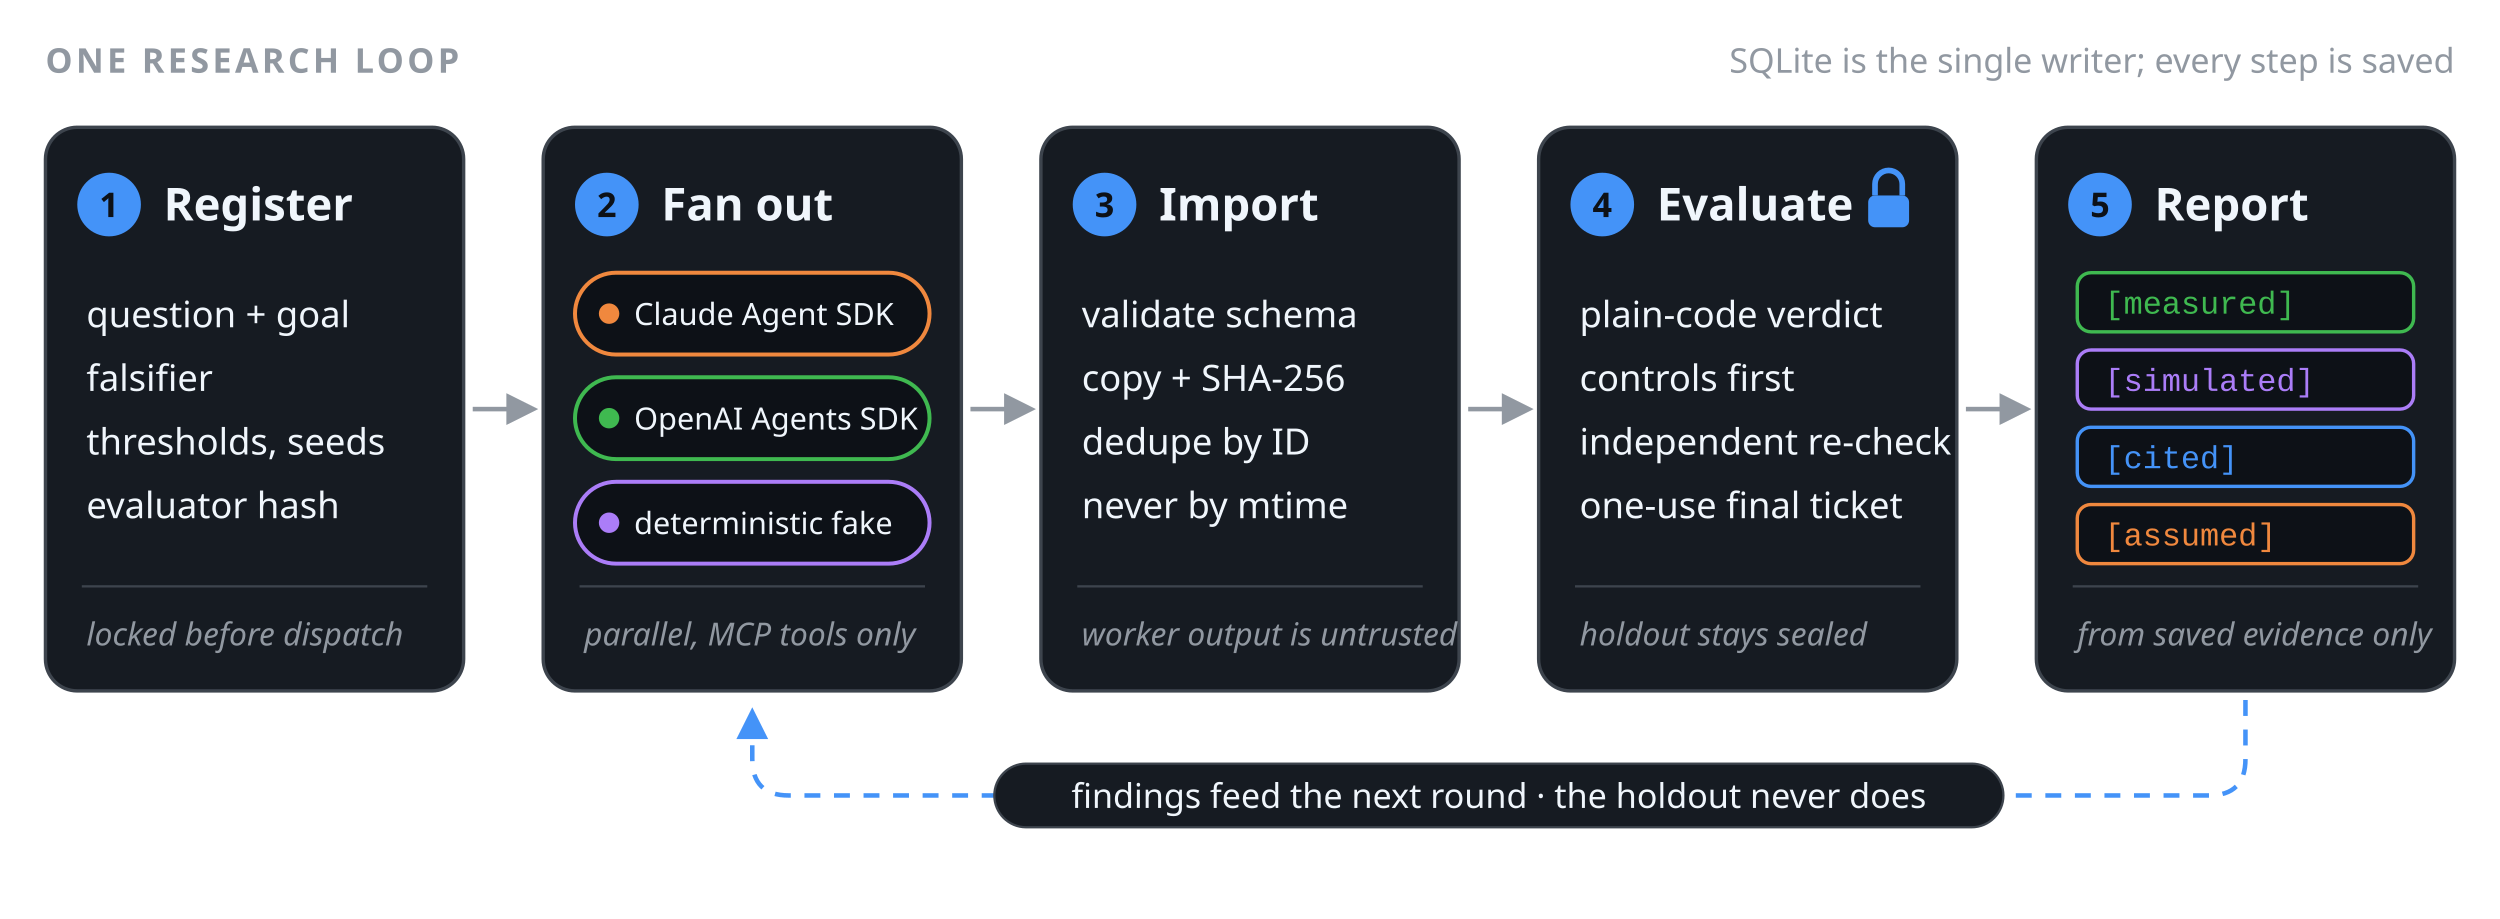
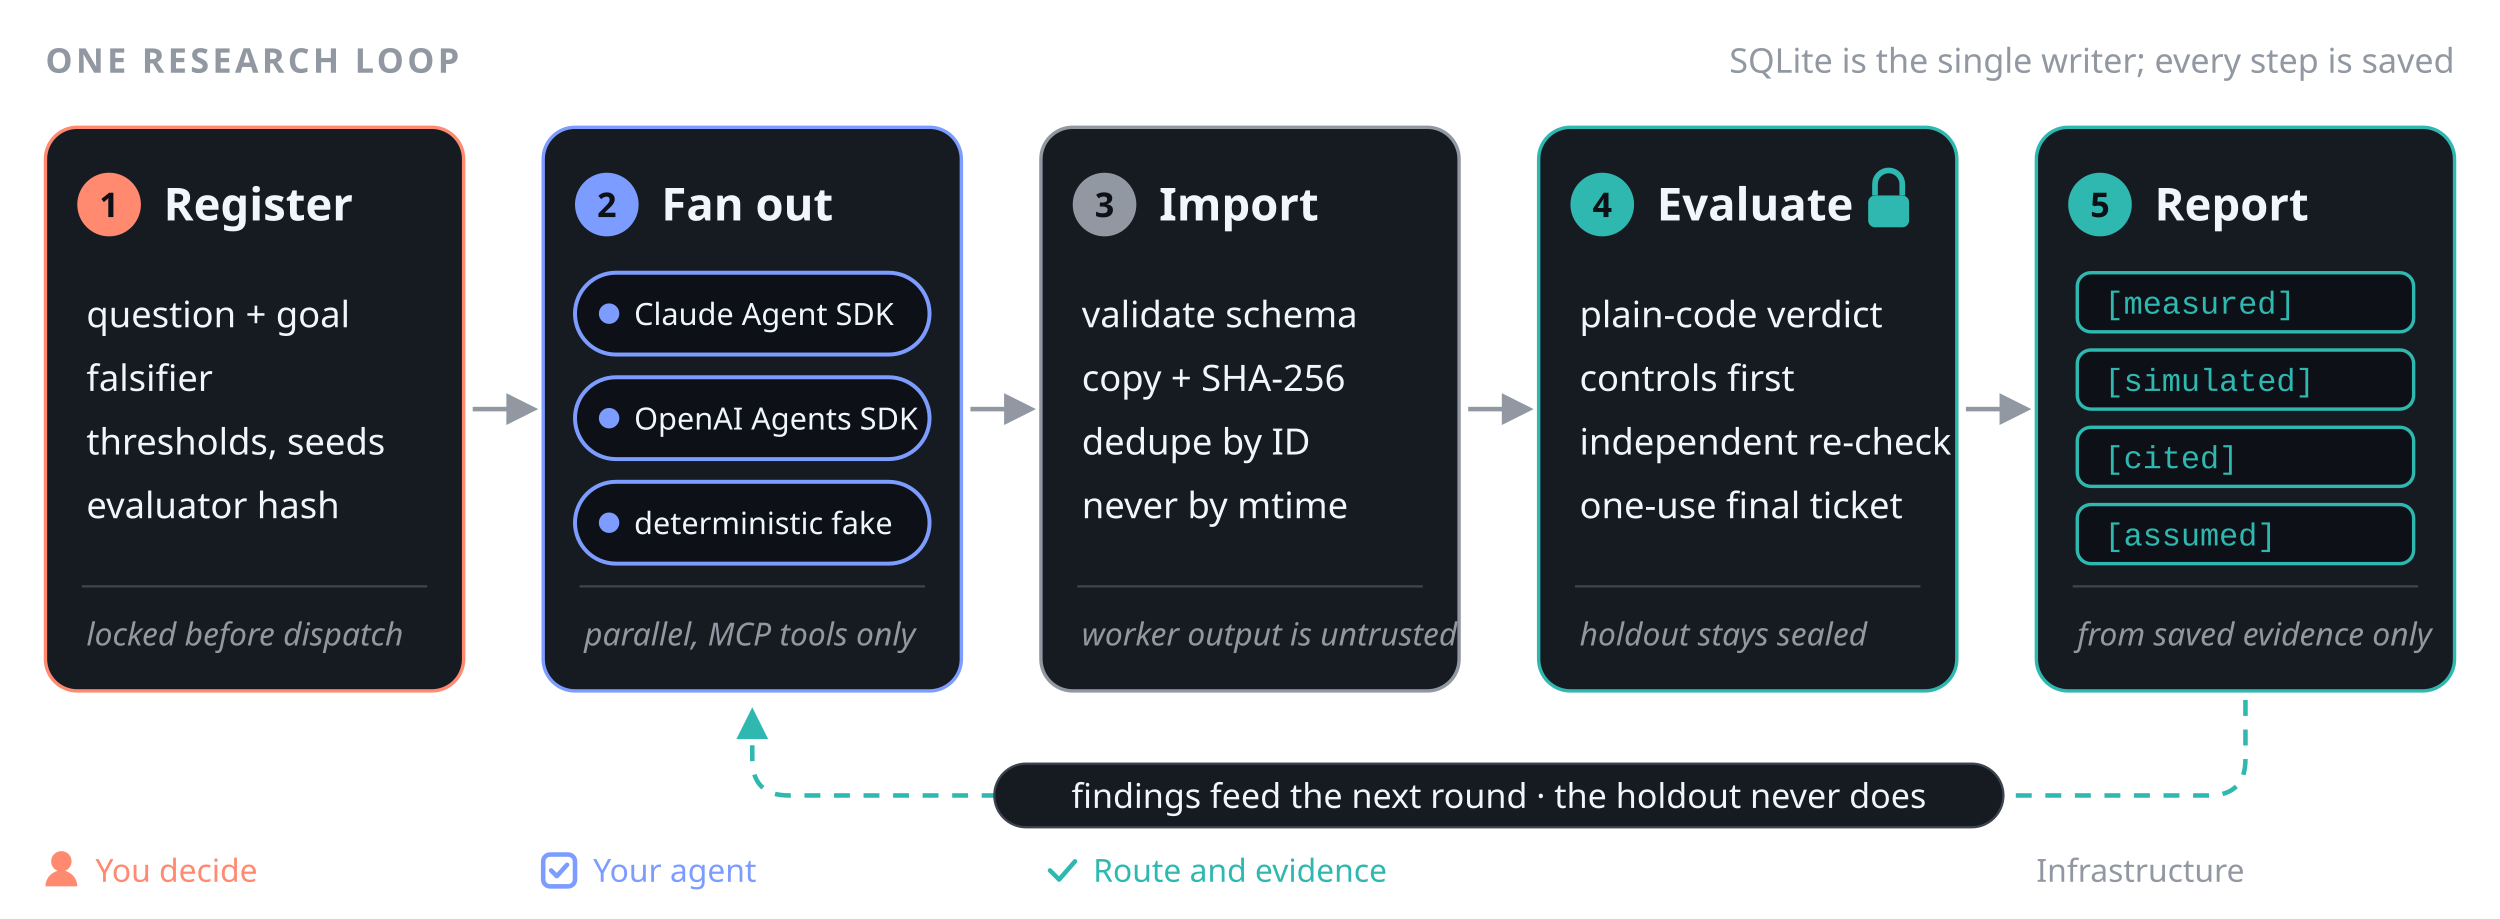
<svg xmlns="http://www.w3.org/2000/svg" viewBox="0 0 1100 404" width="1100" height="404" role="img" aria-labelledby="title desc">
  <defs>
    <marker id="arrow" viewBox="0 0 10 10" refX="8" refY="5" markerWidth="7" markerHeight="7" orient="auto-start-reverse">
      <path d="M0,0 L10,5 L0,10 z" fill="#9198a1" />
    </marker>
    <marker id="arrow-accent" viewBox="0 0 10 10" refX="8" refY="5" markerWidth="7" markerHeight="7" orient="auto-start-reverse">
-       <path d="M0,0 L10,5 L0,10 z" fill="#4493f8" />
+       <path d="M0,0 L10,5 L0,10 z" fill="#2fb8b0" />
    </marker>
  </defs>
-   <rect x="20" y="56" width="184" height="248" rx="14" fill="#161b22" stroke="#3d444d" stroke-width="1.5" />
-   <circle cx="48" cy="90" r="14" fill="#4493f8" />
+   <rect x="20" y="56" width="184" height="248" rx="14" fill="#161b22" stroke="#ff8a70" stroke-width="1.5" />
+   <circle cx="48" cy="90" r="14" fill="#ff8a70" />
  <text x="48" y="95.5" text-anchor="middle" font-family="-apple-system,BlinkMacSystemFont,'Segoe UI','Noto Sans',Helvetica,Arial,sans-serif" font-size="15" font-weight="700" fill="#0d1117">1</text>
  <text x="72" y="97" font-family="-apple-system,BlinkMacSystemFont,'Segoe UI','Noto Sans',Helvetica,Arial,sans-serif" font-size="20" font-weight="700" fill="#f0f6fc">Register</text>
  <text x="38" y="144" font-family="-apple-system,BlinkMacSystemFont,'Segoe UI','Noto Sans',Helvetica,Arial,sans-serif" font-size="16" fill="#f0f6fc">question + goal</text>
  <text x="38" y="172" font-family="-apple-system,BlinkMacSystemFont,'Segoe UI','Noto Sans',Helvetica,Arial,sans-serif" font-size="16" fill="#f0f6fc">falsifier</text>
  <text x="38" y="200" font-family="-apple-system,BlinkMacSystemFont,'Segoe UI','Noto Sans',Helvetica,Arial,sans-serif" font-size="16" fill="#f0f6fc">thresholds, seeds</text>
  <text x="38" y="228" font-family="-apple-system,BlinkMacSystemFont,'Segoe UI','Noto Sans',Helvetica,Arial,sans-serif" font-size="16" fill="#f0f6fc">evaluator hash</text>
  <line x1="36" y1="258" x2="188" y2="258" stroke="#3d444d" stroke-width="1" />
  <text x="38" y="284" font-family="-apple-system,BlinkMacSystemFont,'Segoe UI','Noto Sans',Helvetica,Arial,sans-serif" font-size="14" font-style="italic" fill="#9198a1">locked before dispatch</text>
-   <rect x="239" y="56" width="184" height="248" rx="14" fill="#161b22" stroke="#3d444d" stroke-width="1.5" />
-   <circle cx="267" cy="90" r="14" fill="#4493f8" />
+   <rect x="239" y="56" width="184" height="248" rx="14" fill="#161b22" stroke="#7c9cff" stroke-width="1.5" />
+   <circle cx="267" cy="90" r="14" fill="#7c9cff" />
  <text x="267" y="95.5" text-anchor="middle" font-family="-apple-system,BlinkMacSystemFont,'Segoe UI','Noto Sans',Helvetica,Arial,sans-serif" font-size="15" font-weight="700" fill="#0d1117">2</text>
  <text x="291" y="97" font-family="-apple-system,BlinkMacSystemFont,'Segoe UI','Noto Sans',Helvetica,Arial,sans-serif" font-size="20" font-weight="700" fill="#f0f6fc">Fan out</text>
  <line x1="255" y1="258" x2="407" y2="258" stroke="#3d444d" stroke-width="1" />
  <text x="257" y="284" font-family="-apple-system,BlinkMacSystemFont,'Segoe UI','Noto Sans',Helvetica,Arial,sans-serif" font-size="14" font-style="italic" fill="#9198a1">parallel, MCP tools only</text>
-   <rect x="253" y="120" width="156" height="36" rx="18" fill="#0d1117" stroke="#f0883e" stroke-width="1.75" />
-   <circle cx="268" cy="138" r="4.5" fill="#f0883e" />
+   <rect x="253" y="120" width="156" height="36" rx="18" fill="#0d1117" stroke="#7c9cff" stroke-width="1.75" />
+   <circle cx="268" cy="138" r="4.5" fill="#7c9cff" />
  <text x="279" y="143" font-family="-apple-system,BlinkMacSystemFont,'Segoe UI','Noto Sans',Helvetica,Arial,sans-serif" font-size="13.5" fill="#f0f6fc">Claude Agent SDK</text>
-   <rect x="253" y="166" width="156" height="36" rx="18" fill="#0d1117" stroke="#3fb950" stroke-width="1.75" />
-   <circle cx="268" cy="184" r="4.5" fill="#3fb950" />
+   <rect x="253" y="166" width="156" height="36" rx="18" fill="#0d1117" stroke="#7c9cff" stroke-width="1.75" />
+   <circle cx="268" cy="184" r="4.5" fill="#7c9cff" />
  <text x="279" y="189" font-family="-apple-system,BlinkMacSystemFont,'Segoe UI','Noto Sans',Helvetica,Arial,sans-serif" font-size="13.5" fill="#f0f6fc">OpenAI Agents SDK</text>
-   <rect x="253" y="212" width="156" height="36" rx="18" fill="#0d1117" stroke="#ab7df8" stroke-width="1.75" />
-   <circle cx="268" cy="230" r="4.5" fill="#ab7df8" />
+   <rect x="253" y="212" width="156" height="36" rx="18" fill="#0d1117" stroke="#7c9cff" stroke-width="1.75" />
+   <circle cx="268" cy="230" r="4.5" fill="#7c9cff" />
  <text x="279" y="235" font-family="-apple-system,BlinkMacSystemFont,'Segoe UI','Noto Sans',Helvetica,Arial,sans-serif" font-size="13.5" fill="#f0f6fc">deterministic fake</text>
-   <rect x="458" y="56" width="184" height="248" rx="14" fill="#161b22" stroke="#3d444d" stroke-width="1.5" />
-   <circle cx="486" cy="90" r="14" fill="#4493f8" />
+   <rect x="458" y="56" width="184" height="248" rx="14" fill="#161b22" stroke="#9198a1" stroke-width="1.5" />
+   <circle cx="486" cy="90" r="14" fill="#9198a1" />
  <text x="486" y="95.5" text-anchor="middle" font-family="-apple-system,BlinkMacSystemFont,'Segoe UI','Noto Sans',Helvetica,Arial,sans-serif" font-size="15" font-weight="700" fill="#0d1117">3</text>
  <text x="510" y="97" font-family="-apple-system,BlinkMacSystemFont,'Segoe UI','Noto Sans',Helvetica,Arial,sans-serif" font-size="20" font-weight="700" fill="#f0f6fc">Import</text>
  <text x="476" y="144" font-family="-apple-system,BlinkMacSystemFont,'Segoe UI','Noto Sans',Helvetica,Arial,sans-serif" font-size="16" fill="#f0f6fc">validate schema</text>
  <text x="476" y="172" font-family="-apple-system,BlinkMacSystemFont,'Segoe UI','Noto Sans',Helvetica,Arial,sans-serif" font-size="16" fill="#f0f6fc">copy + SHA-256</text>
  <text x="476" y="200" font-family="-apple-system,BlinkMacSystemFont,'Segoe UI','Noto Sans',Helvetica,Arial,sans-serif" font-size="16" fill="#f0f6fc">dedupe by ID</text>
  <text x="476" y="228" font-family="-apple-system,BlinkMacSystemFont,'Segoe UI','Noto Sans',Helvetica,Arial,sans-serif" font-size="16" fill="#f0f6fc">never by mtime</text>
  <line x1="474" y1="258" x2="626" y2="258" stroke="#3d444d" stroke-width="1" />
  <text x="476" y="284" font-family="-apple-system,BlinkMacSystemFont,'Segoe UI','Noto Sans',Helvetica,Arial,sans-serif" font-size="14" font-style="italic" fill="#9198a1">worker output is untrusted</text>
-   <rect x="677" y="56" width="184" height="248" rx="14" fill="#161b22" stroke="#3d444d" stroke-width="1.5" />
-   <circle cx="705" cy="90" r="14" fill="#4493f8" />
+   <rect x="677" y="56" width="184" height="248" rx="14" fill="#161b22" stroke="#2fb8b0" stroke-width="1.5" />
+   <circle cx="705" cy="90" r="14" fill="#2fb8b0" />
  <text x="705" y="95.5" text-anchor="middle" font-family="-apple-system,BlinkMacSystemFont,'Segoe UI','Noto Sans',Helvetica,Arial,sans-serif" font-size="15" font-weight="700" fill="#0d1117">4</text>
  <text x="729" y="97" font-family="-apple-system,BlinkMacSystemFont,'Segoe UI','Noto Sans',Helvetica,Arial,sans-serif" font-size="20" font-weight="700" fill="#f0f6fc">Evaluate</text>
  <text x="695" y="144" font-family="-apple-system,BlinkMacSystemFont,'Segoe UI','Noto Sans',Helvetica,Arial,sans-serif" font-size="16" fill="#f0f6fc">plain-code verdict</text>
  <text x="695" y="172" font-family="-apple-system,BlinkMacSystemFont,'Segoe UI','Noto Sans',Helvetica,Arial,sans-serif" font-size="16" fill="#f0f6fc">controls first</text>
  <text x="695" y="200" font-family="-apple-system,BlinkMacSystemFont,'Segoe UI','Noto Sans',Helvetica,Arial,sans-serif" font-size="16" fill="#f0f6fc">independent re-check</text>
  <text x="695" y="228" font-family="-apple-system,BlinkMacSystemFont,'Segoe UI','Noto Sans',Helvetica,Arial,sans-serif" font-size="16" fill="#f0f6fc">one-use final ticket</text>
  <line x1="693" y1="258" x2="845" y2="258" stroke="#3d444d" stroke-width="1" />
  <text x="695" y="284" font-family="-apple-system,BlinkMacSystemFont,'Segoe UI','Noto Sans',Helvetica,Arial,sans-serif" font-size="14" font-style="italic" fill="#9198a1">holdout stays sealed</text>
-   <path d="M825,86 v-5 a6,6 0 0 1 12,0 v5" fill="none" stroke="#4493f8" stroke-width="2.5" />
-   <rect x="822" y="86" width="18" height="14" rx="3" fill="#4493f8" />
-   <rect x="896" y="56" width="184" height="248" rx="14" fill="#161b22" stroke="#3d444d" stroke-width="1.5" />
-   <circle cx="924" cy="90" r="14" fill="#4493f8" />
+   <path d="M825,86 v-5 a6,6 0 0 1 12,0 v5" fill="none" stroke="#2fb8b0" stroke-width="2.5" />
+   <rect x="822" y="86" width="18" height="14" rx="3" fill="#2fb8b0" />
+   <rect x="896" y="56" width="184" height="248" rx="14" fill="#161b22" stroke="#2fb8b0" stroke-width="1.5" />
+   <circle cx="924" cy="90" r="14" fill="#2fb8b0" />
  <text x="924" y="95.5" text-anchor="middle" font-family="-apple-system,BlinkMacSystemFont,'Segoe UI','Noto Sans',Helvetica,Arial,sans-serif" font-size="15" font-weight="700" fill="#0d1117">5</text>
  <text x="948" y="97" font-family="-apple-system,BlinkMacSystemFont,'Segoe UI','Noto Sans',Helvetica,Arial,sans-serif" font-size="20" font-weight="700" fill="#f0f6fc">Report</text>
  <line x1="912" y1="258" x2="1064" y2="258" stroke="#3d444d" stroke-width="1" />
  <text x="914" y="284" font-family="-apple-system,BlinkMacSystemFont,'Segoe UI','Noto Sans',Helvetica,Arial,sans-serif" font-size="14" font-style="italic" fill="#9198a1">from saved evidence only</text>
-   <rect x="914" y="120" width="148" height="26" rx="6" fill="#0d1117" stroke="#3fb950" stroke-width="1.5" />
-   <text x="926" y="138" font-family="ui-monospace,SFMono-Regular,'SF Mono',Menlo,Consolas,'Liberation Mono',monospace" font-size="14" fill="#3fb950">[measured]</text>
-   <rect x="914" y="154" width="148" height="26" rx="6" fill="#0d1117" stroke="#ab7df8" stroke-width="1.5" />
-   <text x="926" y="172" font-family="ui-monospace,SFMono-Regular,'SF Mono',Menlo,Consolas,'Liberation Mono',monospace" font-size="14" fill="#ab7df8">[simulated]</text>
-   <rect x="914" y="188" width="148" height="26" rx="6" fill="#0d1117" stroke="#4493f8" stroke-width="1.5" />
-   <text x="926" y="206" font-family="ui-monospace,SFMono-Regular,'SF Mono',Menlo,Consolas,'Liberation Mono',monospace" font-size="14" fill="#4493f8">[cited]</text>
-   <rect x="914" y="222" width="148" height="26" rx="6" fill="#0d1117" stroke="#f0883e" stroke-width="1.5" />
-   <text x="926" y="240" font-family="ui-monospace,SFMono-Regular,'SF Mono',Menlo,Consolas,'Liberation Mono',monospace" font-size="14" fill="#f0883e">[assumed]</text>
+   <rect x="914" y="120" width="148" height="26" rx="6" fill="#0d1117" stroke="#2fb8b0" stroke-width="1.5" />
+   <text x="926" y="138" font-family="ui-monospace,SFMono-Regular,'SF Mono',Menlo,Consolas,'Liberation Mono',monospace" font-size="14" fill="#2fb8b0">[measured]</text>
+   <rect x="914" y="154" width="148" height="26" rx="6" fill="#0d1117" stroke="#2fb8b0" stroke-width="1.5" />
+   <text x="926" y="172" font-family="ui-monospace,SFMono-Regular,'SF Mono',Menlo,Consolas,'Liberation Mono',monospace" font-size="14" fill="#2fb8b0">[simulated]</text>
+   <rect x="914" y="188" width="148" height="26" rx="6" fill="#0d1117" stroke="#2fb8b0" stroke-width="1.5" />
+   <text x="926" y="206" font-family="ui-monospace,SFMono-Regular,'SF Mono',Menlo,Consolas,'Liberation Mono',monospace" font-size="14" fill="#2fb8b0">[cited]</text>
+   <rect x="914" y="222" width="148" height="26" rx="6" fill="#0d1117" stroke="#2fb8b0" stroke-width="1.5" />
+   <text x="926" y="240" font-family="ui-monospace,SFMono-Regular,'SF Mono',Menlo,Consolas,'Liberation Mono',monospace" font-size="14" fill="#2fb8b0">[assumed]</text>
  <line x1="208" y1="180" x2="234" y2="180" stroke="#9198a1" stroke-width="2" marker-end="url(#arrow)" />
  <line x1="427" y1="180" x2="453" y2="180" stroke="#9198a1" stroke-width="2" marker-end="url(#arrow)" />
  <line x1="646" y1="180" x2="672" y2="180" stroke="#9198a1" stroke-width="2" marker-end="url(#arrow)" />
  <line x1="865" y1="180" x2="891" y2="180" stroke="#9198a1" stroke-width="2" marker-end="url(#arrow)" />
-   <path d="M988,308 V334 Q988,350 972,350 H347 Q331,350 331,334 V314" fill="none" stroke="#4493f8" stroke-width="2" stroke-dasharray="7 6" marker-end="url(#arrow-accent)" />
+   <path d="M988,308 V334 Q988,350 972,350 H347 Q331,350 331,334 V314" fill="none" stroke="#2fb8b0" stroke-width="2" stroke-dasharray="7 6" marker-end="url(#arrow-accent)" />
  <rect x="437.5" y="336" width="444" height="28" rx="14" fill="#161b22" stroke="#3d444d" stroke-width="1" />
  <text x="659.5" y="355.5" text-anchor="middle" font-family="-apple-system,BlinkMacSystemFont,'Segoe UI','Noto Sans',Helvetica,Arial,sans-serif" font-size="15" fill="#f0f6fc">findings feed the next round · the holdout never does</text>
  <text x="20" y="32" font-family="-apple-system,BlinkMacSystemFont,'Segoe UI','Noto Sans',Helvetica,Arial,sans-serif" font-size="15" font-weight="600" letter-spacing="1.5" fill="#9198a1">ONE RESEARCH LOOP</text>
  <text x="1080" y="32" text-anchor="end" font-family="-apple-system,BlinkMacSystemFont,'Segoe UI','Noto Sans',Helvetica,Arial,sans-serif" font-size="15" fill="#9198a1">SQLite is the single writer; every step is saved</text>
+   <circle cx="27" cy="379" r="4.5" fill="#ff8a70" />
+   <path d="M20,390 a7,7 0 0 1 14,0 z" fill="#ff8a70" />
+   <text x="42" y="388" font-family="-apple-system,BlinkMacSystemFont,'Segoe UI','Noto Sans',Helvetica,Arial,sans-serif" font-size="14" fill="#ff8a70">You decide</text>
+   <rect x="239" y="376" width="14" height="14" rx="3" fill="none" stroke="#7c9cff" stroke-width="2" />
+   <path d="M242.5,383 l2.5,2.5 l4.5,-5" fill="none" stroke="#7c9cff" stroke-width="2" stroke-linecap="round" stroke-linejoin="round" />
+   <text x="261" y="388" font-family="-apple-system,BlinkMacSystemFont,'Segoe UI','Noto Sans',Helvetica,Arial,sans-serif" font-size="14" fill="#7c9cff">Your agent</text>
+   <path d="M462,383 l4,4 l7,-8" fill="none" stroke="#2fb8b0" stroke-width="2" stroke-linecap="round" stroke-linejoin="round" />
+   <text x="481" y="388" font-family="-apple-system,BlinkMacSystemFont,'Segoe UI','Noto Sans',Helvetica,Arial,sans-serif" font-size="14" fill="#2fb8b0">Route and evidence</text>
+   <text x="896" y="388" font-family="-apple-system,BlinkMacSystemFont,'Segoe UI','Noto Sans',Helvetica,Arial,sans-serif" font-size="14" fill="#9198a1">Infrastructure</text>
</svg>
